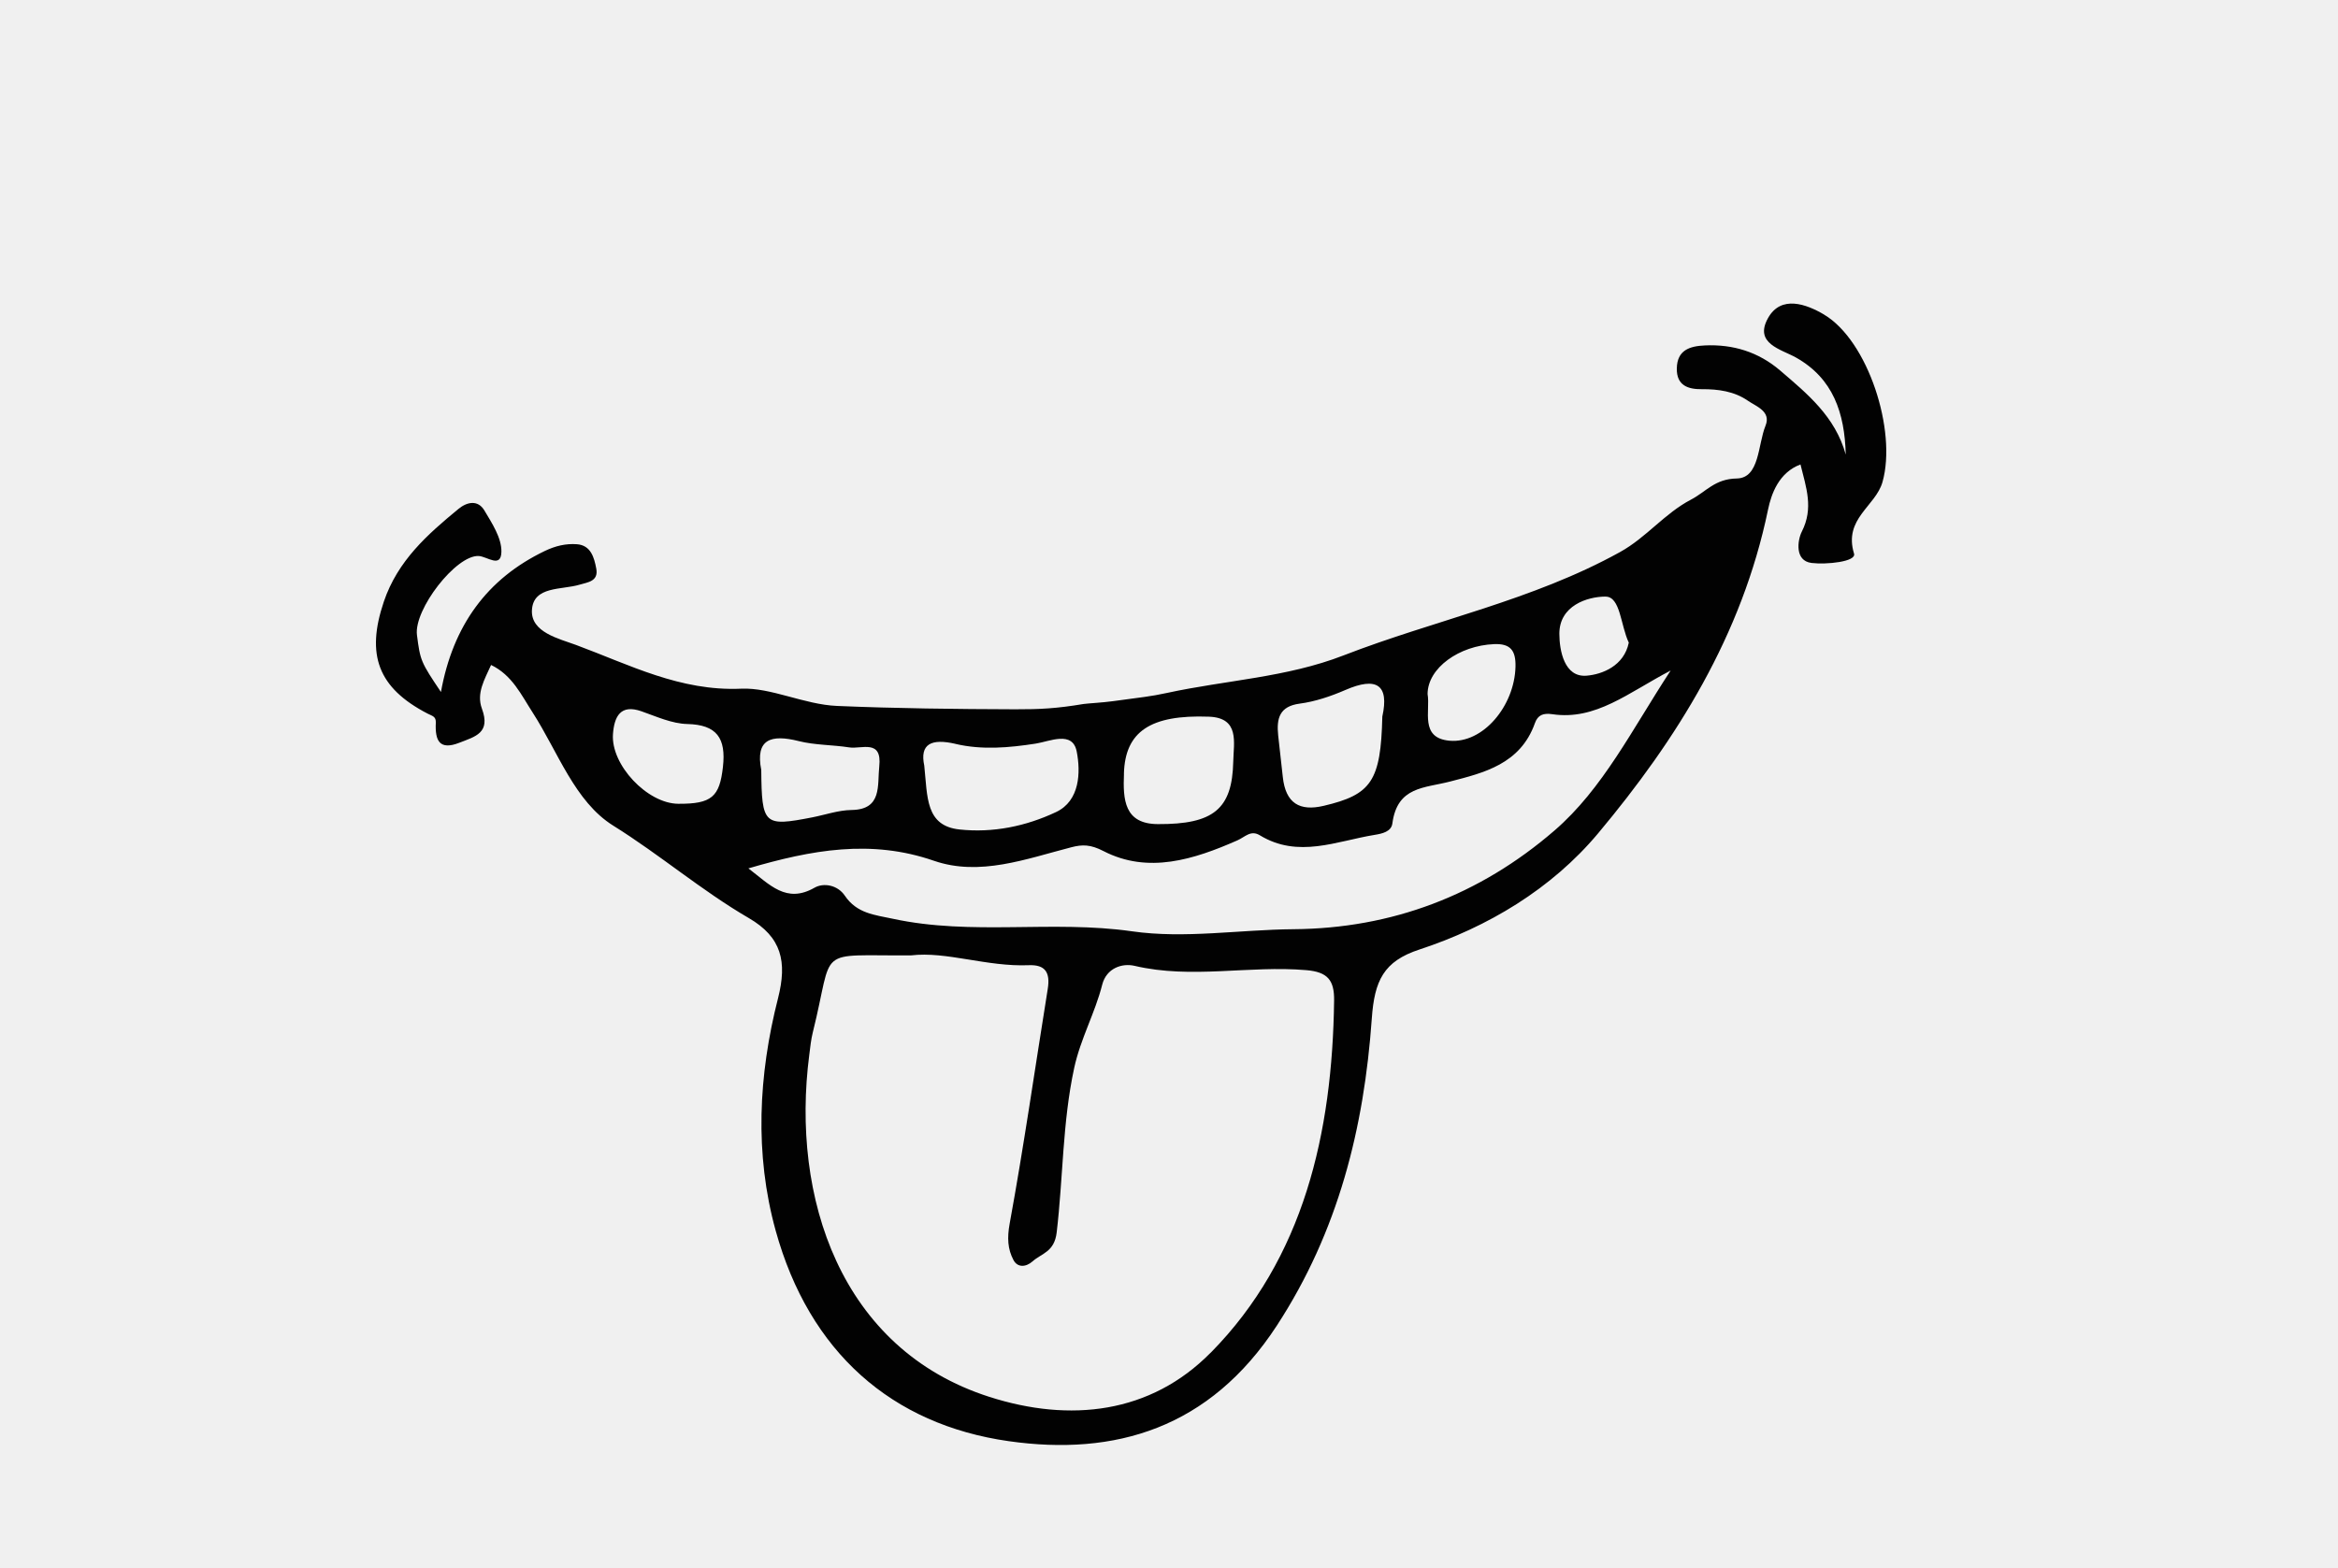
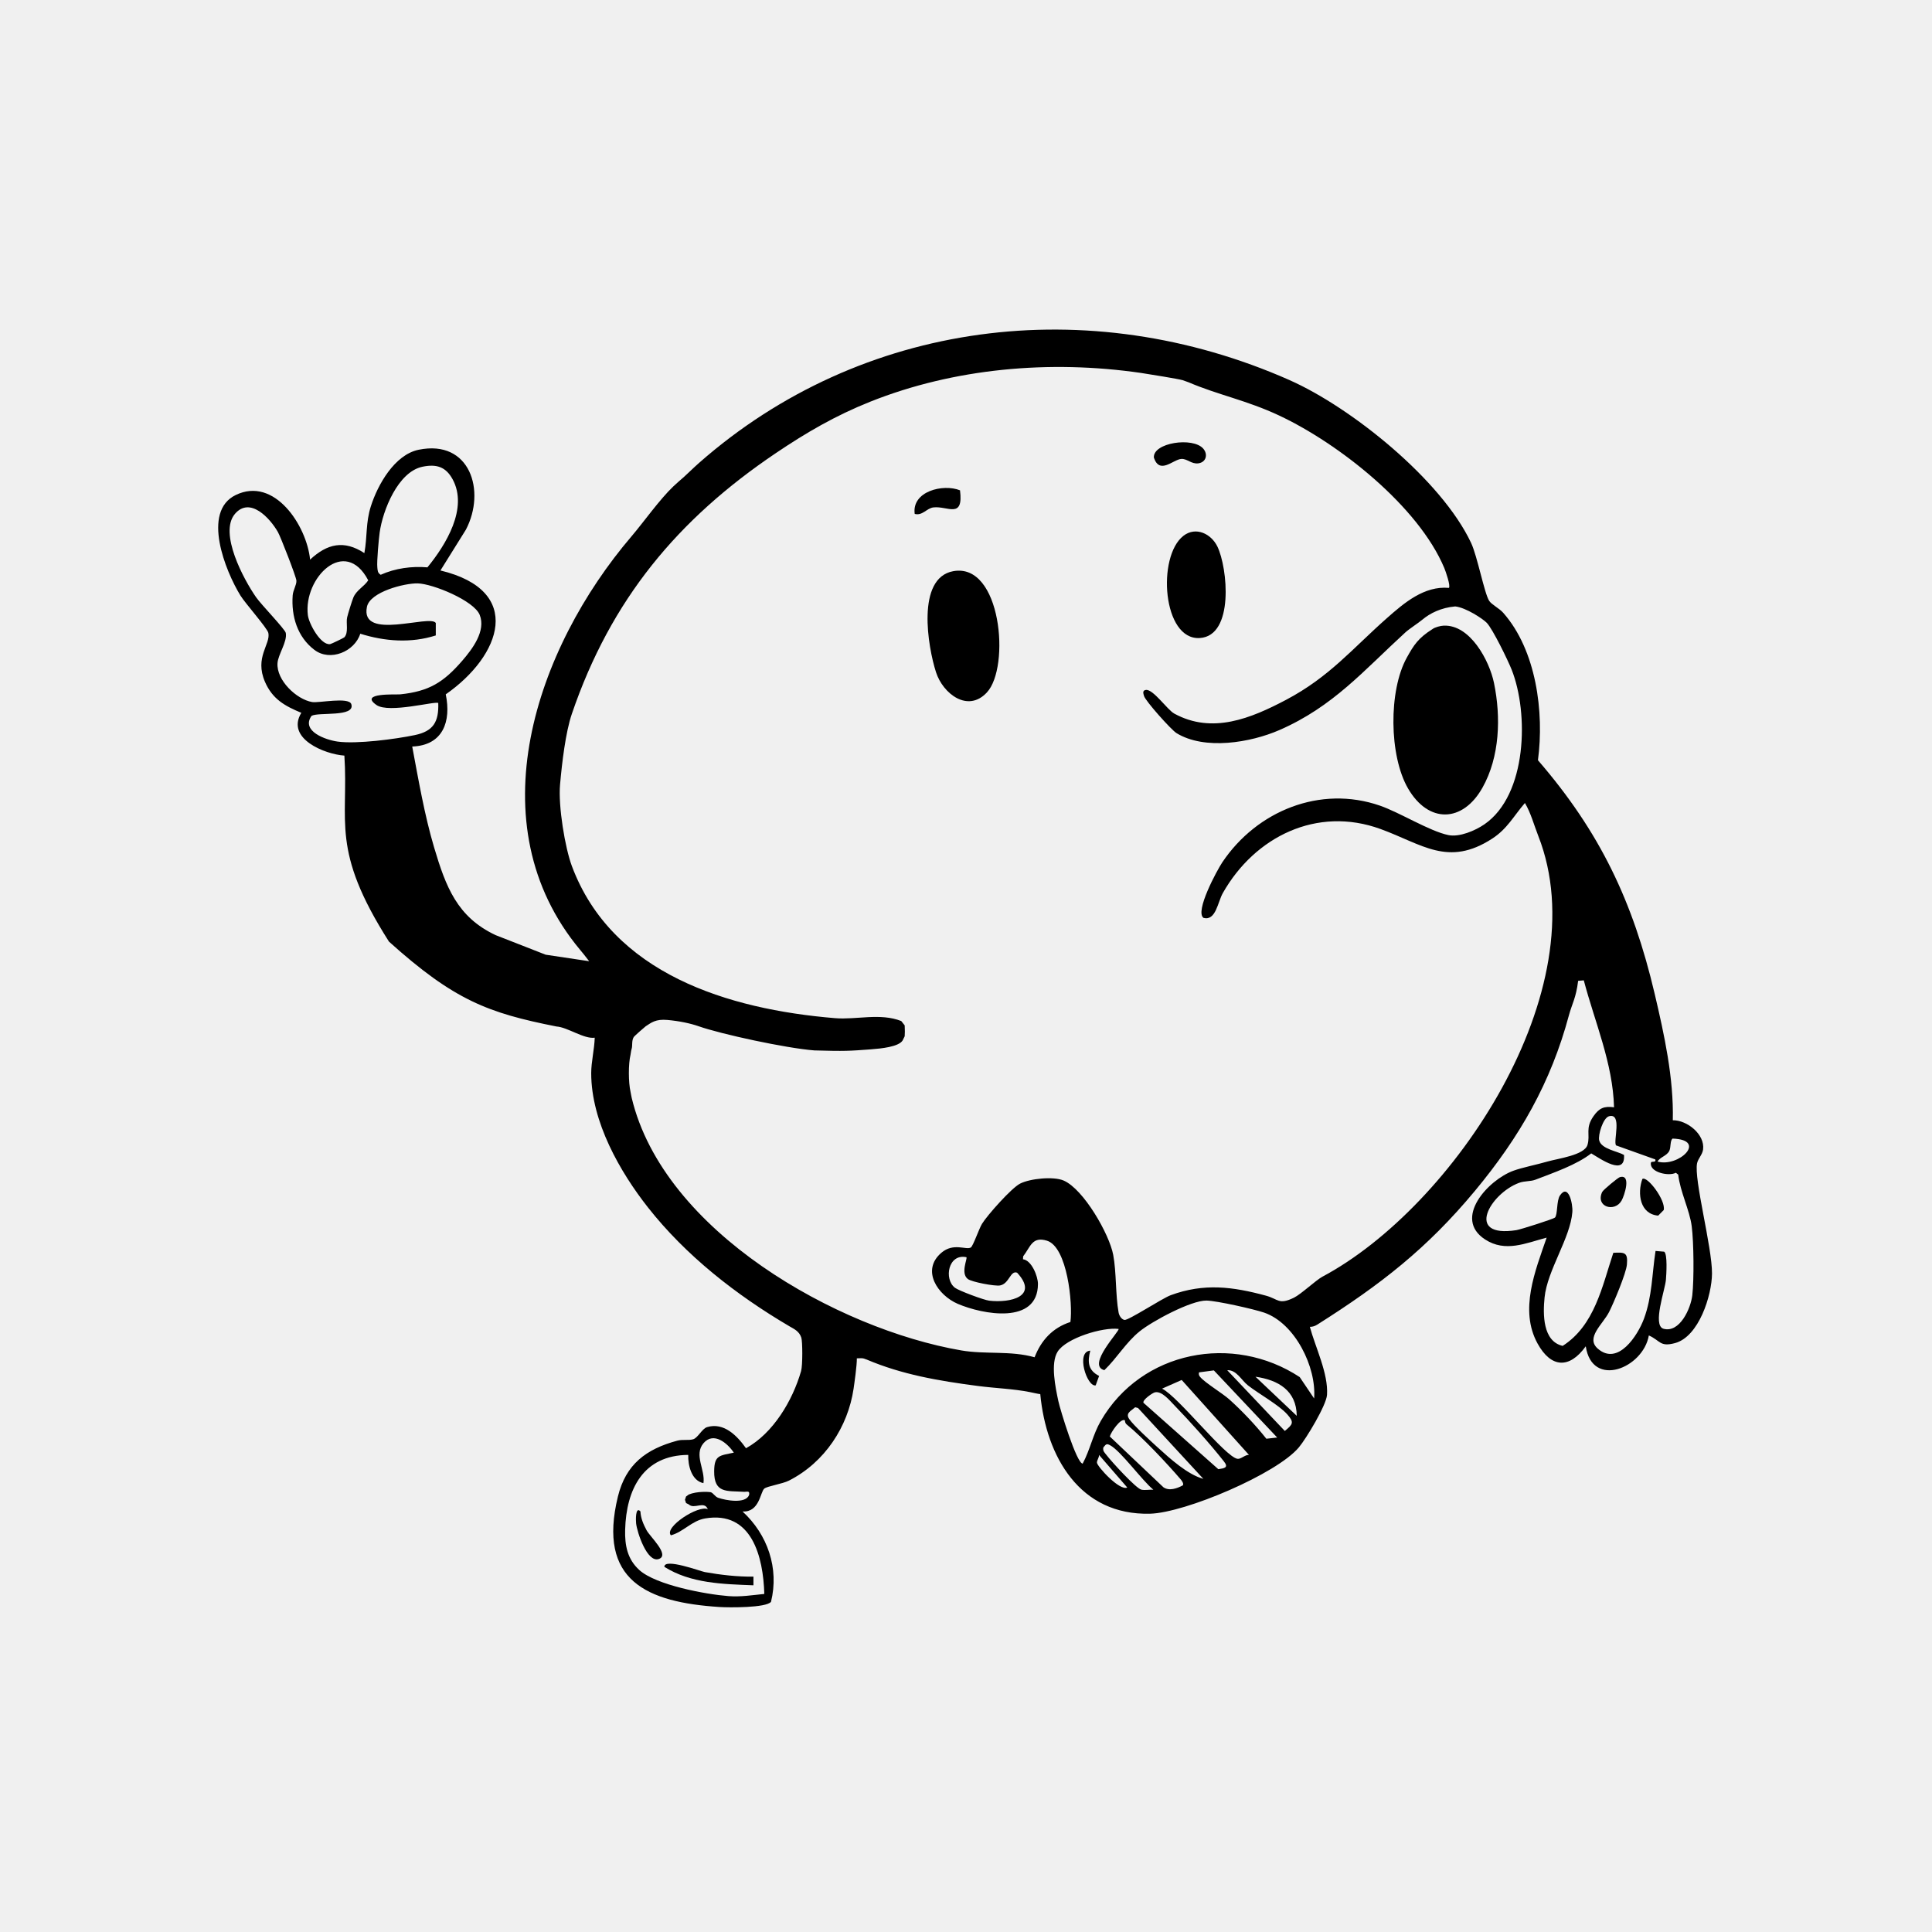
- <svg xmlns="http://www.w3.org/2000/svg" id="Vrstva_1" data-name="Vrstva 1" viewBox="0 0 500 335.39">
+ <svg xmlns="http://www.w3.org/2000/svg" width="650" height="650" viewBox="0 0 650 650" fill="none">
+   <g clip-path="url(#clip0_579_2868)">
+     <path d="M433.841 127.881C454.554 137.041 484.921 161.384 494.931 182.648C497.046 187.142 499.382 199.61 501.019 202.147C501.84 203.411 504.398 204.64 505.756 206.183C516.866 218.78 519.574 239.601 517.424 255.77C538.28 279.885 549.384 303.256 556.7 334.366C559.93 348.106 563.138 362.76 562.795 376.893C567.611 376.843 573.641 381.652 572.984 386.725C572.755 388.489 571.305 389.776 570.969 391.34C569.818 396.699 576.042 419.556 575.985 428.48C575.935 435.818 571.562 449.73 563.524 451.873C558.408 453.238 558.651 451.044 554.735 449.294C552.82 460.347 535.629 467.228 533.514 452.945C528.027 460.59 521.832 460.283 517.288 452.002C511.086 440.713 516.538 427.501 520.353 416.391C513.28 418.249 506.463 421.435 499.64 416.998C488.715 409.903 500.74 396.928 509.178 393.877C512.272 392.755 517.045 391.833 520.696 390.769C524.04 389.79 533.093 388.668 534.1 385.167C535.108 381.666 533.221 379.637 536.129 375.507C538.023 372.806 539.673 372.077 543.024 372.535C542.639 357.737 536.573 343.947 532.85 329.829L530.949 329.986C530.221 335.845 528.934 337.56 527.834 341.625C521.761 364.246 511.3 382.502 496.203 400.679C480.155 419.992 464.615 432.11 443.208 445.636C442.415 446.136 441.629 446.414 440.686 446.4C442.515 453.231 446.938 462.105 446.459 469.286C446.223 472.808 439.486 483.969 436.999 486.941C429.518 495.908 398.673 508.962 386.941 509.269C363.305 509.891 351.973 490.085 349.987 469.036C348.965 468.921 348.3 468.714 346.471 468.35C340.984 467.249 334.875 467.064 328.98 466.292C315.612 464.549 303.415 462.426 291.633 457.425C290.061 456.76 289.74 456.996 288.275 456.996C288.339 459.197 287.403 465.692 287.174 467.249C285.281 479.96 277.557 491.978 265.411 498.145C263.246 499.245 258.08 500.009 257.13 500.831C255.779 501.989 255.515 508.855 249.82 508.519C258.266 516.293 262.181 527.646 259.395 538.921C257.751 540.965 245.226 540.865 242.146 540.665C217.582 539.086 200.991 531.769 207.886 503.503C210.537 492.643 217.367 487.527 227.835 484.705C229.7 484.197 231.615 484.69 233.208 484.226C234.801 483.762 236.187 480.653 237.895 480.139C243.583 478.431 248.02 483.083 250.985 487.241C260.13 482.211 266.654 471.229 269.512 461.298C270.069 459.354 270.012 451.323 269.598 450.044C268.883 447.843 267.104 447.1 265.646 446.243C247.584 435.632 230.729 422.4 217.975 406.195C208.7 394.398 198.905 377.479 198.905 361.052C198.905 357.23 199.983 352.971 200.091 349.12C196.489 349.642 190.931 345.591 187.237 345.355C164.222 340.796 152.833 336.566 130.869 316.803C111.099 285.786 117.329 276.541 115.865 254.213C109.327 253.777 96.094 248.511 101.375 239.815C95.809 237.515 91.664 235.2 89.149 229.398C85.57 221.145 91.079 216.765 90.285 212.95C89.957 211.356 82.504 202.982 80.897 200.367C75.852 192.172 67.771 172.166 79.289 166.55C92.35 160.184 103.204 176.889 104.325 188.278C110.077 182.919 115.722 181.597 122.588 186.084C123.61 180.49 123.003 175.888 124.767 170.344C127.075 163.07 132.77 152.974 140.837 151.317C158.149 147.758 163.565 165.178 156.749 178.196L148.182 191.929C176.455 198.731 168.66 220.581 149.968 233.606C151.861 242.738 149.039 250.776 138.686 251.162C140.772 262.265 142.823 274.247 146.045 285.086C149.989 298.355 153.812 308.529 166.737 314.61L183.578 321.197L198.219 323.391C196.711 321.426 196.039 320.604 195.203 319.604C159.843 277.27 180.292 218.116 212.494 180.411C216.51 175.703 221.947 167.993 226.584 163.599C227.42 162.806 229.357 161.091 230.057 160.505C230.614 160.041 233.422 157.29 235.18 155.747C289.761 107.718 366.17 97.965 433.841 127.874V127.881ZM397.716 127.874C397.022 127.574 385.969 125.78 383.94 125.48C353.045 120.979 320.878 123.944 292.819 135.133C280.951 139.87 271.162 145.608 261.002 152.46C228.063 174.674 205.528 201.675 192.395 240.165C190.266 246.403 189.073 256.67 188.423 263.958C187.773 271.246 190.109 285.258 192.403 291.388C205.957 327.649 245.019 339.574 280.908 342.547C288.125 343.147 296.092 340.718 303.222 343.518L304.373 344.983L304.43 347.07L304.373 348.642L303.644 350.106C302.236 352.193 296.542 352.771 293.026 353.036C285.803 353.579 284.302 353.7 273.992 353.4C264.475 352.671 242.539 347.913 235.044 345.269C232.329 344.312 228.599 343.518 224.577 343.154C220.547 342.79 219.125 344.069 217.253 345.269C216.939 345.476 213.402 348.591 213.223 348.884C212.416 350.228 212.887 351.792 212.487 352.964C212.28 353.586 212.259 354.322 212.13 354.865C211.373 358.009 211.415 364.168 212.13 367.312C212.251 367.855 212.387 368.791 212.53 369.362C223.283 414.362 281.737 447.15 323.386 454.331C331.545 455.739 340.026 454.353 348.079 456.639C350.28 450.923 354.152 446.707 360.125 444.771C360.976 438.633 359.097 419.535 352.237 417.42C347.25 415.876 346.7 419.492 344.235 422.679L344.171 423.665C347.071 423.993 349.222 429.416 349.208 432.003C349.151 445.75 330.631 442.263 322.228 438.662C315.519 435.775 309.781 427.387 316.726 421.471C320.828 417.97 325.072 420.664 326.622 419.699C327.408 419.206 329.373 413.39 330.388 411.739C332.145 408.867 340.276 399.707 343.185 398.221C346.543 396.499 354.445 395.706 357.86 397.185C364.562 400.086 373.222 415.198 374.53 422.186C375.637 428.08 375.273 435.761 376.338 441.577C376.53 442.62 377.252 443.835 378.295 444.078C379.524 444.371 390.942 436.833 393.879 435.754C405.096 431.624 414.721 432.889 425.888 435.904C430.104 437.04 430.168 439.112 435.327 436.597C437.706 435.432 442.737 430.695 444.894 429.538C488.958 406.073 537.837 332.93 517.538 281.242C516.066 277.484 515.052 273.547 513.044 270.16C509.221 274.583 507.121 278.849 502.026 282.15C487.193 291.774 478.483 284.015 464.45 278.906C443.051 271.118 422.144 281.499 411.405 300.462C409.684 303.499 409.055 309.908 404.918 308.815C401.903 306.721 409.455 292.76 411.255 290.081C422.859 272.811 444.18 264.094 464.257 271.046C470.967 273.368 480.927 279.627 487.264 280.949C491.008 281.735 496.324 279.456 499.411 277.334C513.823 267.424 514.38 239.908 508.571 225.282C507.335 222.167 502.212 211.621 500.197 209.535C498.954 208.241 493.252 204.426 489.594 204.026C484.835 204.426 481.041 206.376 478.612 208.42C477.254 209.563 474.096 211.599 472.839 212.75C458.834 225.547 448.538 237.743 430.418 245.631C420.737 249.847 405.318 252.476 395.815 246.646C394.043 245.553 385.369 235.843 384.89 234.149C384.662 233.335 384.276 232.313 385.483 232.127C387.963 231.756 392.678 238.765 395.072 240.08C407.847 247.075 420.858 241.687 432.662 235.464C447.295 227.733 454.897 218.309 466.587 207.984C472.381 202.861 479.148 197.052 487.472 197.788C488.1 197.145 486.379 192.215 485.914 191.1C477.204 170.358 450.56 149.28 430.333 139.785C419.429 134.669 409.855 132.882 399.916 128.631L397.723 127.845L397.716 127.874ZM142.144 157.026C133.899 158.733 128.769 171.694 127.733 179.161C127.425 181.383 126.739 188.914 126.947 190.879C127.061 191.972 127.018 192.722 128.083 193.38C132.934 191.179 138.579 190.429 143.802 190.879C150.004 183.319 157.606 170.966 152.254 161.205C149.968 157.04 146.839 156.054 142.144 157.026ZM121.209 213.2C119.351 219.187 111.106 222.696 105.776 218.644C100.024 214.272 97.974 207.32 98.466 200.353C98.595 198.517 99.796 196.823 99.724 195.359C99.667 194.087 94.415 180.611 93.501 179.004C90.85 174.338 84.098 166.964 79.039 172.895C73.566 179.332 81.997 194.98 86.163 200.946C87.935 203.483 95.937 211.721 96.151 212.95C96.687 215.951 93.579 220.131 93.365 223.096C92.958 228.819 99.71 235.307 105.033 236.2C107.241 236.571 117.387 234.392 118.194 236.907C119.623 241.394 106.991 239.479 104.797 240.858C101.225 245.989 109.548 248.947 113.635 249.504C120.03 250.376 133.013 248.682 139.579 247.31C145.781 246.01 147.66 242.88 147.446 236.536C146.66 235.75 130.876 240.108 126.675 237.2C120.588 232.992 133.234 233.749 134.642 233.606C144.345 232.599 149.211 229.576 155.513 222.303C158.928 218.359 163.544 212.264 161.393 206.877C159.471 202.061 145.545 196.373 140.501 196.273C136.099 196.188 124.482 199.11 123.446 204.183C121.081 215.772 144.766 206.569 146.617 209.599V213.786C138.243 216.458 129.469 215.794 121.195 213.2L121.209 213.186V213.2ZM115.836 214.429C117.351 212.864 116.351 209.556 116.794 207.698C117.129 206.298 118.373 202.282 118.887 201.025C119.887 198.574 122.488 197.366 123.889 195.244C116.05 180.304 102.032 194.48 103.575 206.955C103.94 209.906 107.934 217.165 111.085 216.708C111.428 216.658 115.622 214.643 115.829 214.429H115.836ZM556.929 390.083L543.696 385.353C542.689 383.981 545.883 374.328 541.331 375.55C539.338 376.086 537.566 381.895 538.037 383.695C538.802 386.596 544.161 387.303 546.383 388.568C546.897 395.913 538.352 389.804 535.358 388.046C530.313 391.948 522.761 394.513 516.588 396.892C514.887 397.542 512.965 397.256 511.065 397.957C501.369 401.536 492.595 416.612 510.172 413.869C511.593 413.647 522.64 410.118 523.133 409.653C524.097 408.717 523.633 403.951 524.826 402.208C527.684 398.028 529.213 405.03 528.999 407.788C528.32 416.555 520.582 427.33 519.653 436.518C519.081 442.17 519.017 451.259 525.741 452.809C536.501 445.907 539.016 432.853 542.782 421.492C546.69 421.285 547.704 421.364 547.354 425.451C547.097 428.43 542.882 438.412 541.353 441.42C539.266 445.521 533.386 450.051 537.53 453.709C544.318 459.711 551.005 449.308 553.099 443.656C555.871 436.154 555.793 428.623 556.986 420.871L559.894 421.114C561.066 421.935 560.63 428.738 560.48 430.574C560.194 433.996 555.921 445.75 559.58 447.022C565.103 448.637 568.854 440.191 569.354 435.783C569.968 430.352 569.854 418.02 569.161 412.575C568.468 407.131 565.26 400.943 564.617 395.184L563.817 394.563C561.43 395.856 554.864 394.391 555.435 391.19C555.557 390.49 557.25 391.333 556.914 390.104L556.929 390.09V390.083ZM557.665 390.797C564.753 392.827 574.606 383.459 562.723 383.066C561.852 383.709 562.188 385.917 561.652 387.125C560.866 388.89 558.401 389.311 557.665 390.797ZM325.136 422.971C318.999 421.678 317.505 430.359 321.271 433.246C322.55 434.225 330.988 437.383 332.817 437.597C339.962 438.426 349.579 436.161 342.199 428.187C339.898 427.309 339.583 431.91 336.44 432.474C334.675 432.789 326.987 431.324 325.643 430.331C323.057 428.416 325.572 423.386 325.136 422.971ZM442.122 470.486C442.958 459.969 435.706 445.193 425.303 441.613C421.823 440.42 409.319 437.619 405.897 437.562C400.688 437.49 387.598 444.528 383.39 447.943C378.76 451.702 375.809 456.882 371.55 460.976C365.384 459.39 376.988 447.586 376.316 447.1C370.979 446.45 358.689 450.187 355.824 454.753C353.345 458.69 355.117 466.878 356.067 471.372C356.653 474.151 362.198 492.371 364.255 492.414C366.756 487.756 367.671 482.676 370.35 478.053C384.047 454.424 414.857 448.551 437.271 463.305L442.122 470.5H442.115L442.122 470.486ZM408.39 461.055L403.382 461.719C403.289 462.384 403.296 462.648 403.725 463.191C405.289 465.163 411.255 468.714 413.62 470.843C417.957 474.752 422.423 479.46 426.053 484.047L429.697 483.64L408.39 461.055ZM433.098 475.866C430.268 472.665 423.488 468.943 419.844 466.085C417.622 464.334 416.007 460.826 412.884 460.99L432.262 481.432C434.927 479.21 435.52 478.61 433.098 475.859V475.866ZM436.277 476.338C436.185 467.85 430.068 464.27 422.387 463.184L436.277 476.338ZM420.201 489.485L397.566 464.277L390.971 467.192C396.422 469.893 412.177 490.128 416.314 490.799C417.486 490.992 418.872 489.399 420.201 489.478V489.485ZM388.57 468.428C387.791 468.593 384.29 470.979 384.712 471.958L409.891 494.293C411.991 493.972 413.428 493.772 411.784 491.693C407.018 485.648 400.359 478.217 394.979 472.672C393.479 471.129 390.885 467.928 388.577 468.428H388.57ZM404.839 497.53L382.897 473.73L381.911 473.466C380.467 474.73 378.553 475.445 379.932 477.452C381.425 479.617 387.219 484.898 389.47 486.948C393.671 490.764 399.509 496.073 404.832 497.537H404.839V497.53ZM378.467 477.853C377.023 476.988 373.68 481.982 373.387 483.297L391.421 500.374C393.343 501.717 395.986 500.781 397.923 499.745C398.394 499.252 397.616 498.166 397.273 497.766C392.671 492.4 384.461 483.633 379.06 479.239C378.617 478.889 378.488 478.389 378.467 477.845H378.474L378.467 477.853ZM246.905 488.756C244.754 485.512 240.096 481.597 236.716 485.519C233.337 489.442 237.345 494.522 236.666 498.988C232.629 498.166 231.436 492.95 231.55 489.485C216.424 489.585 210.687 501.003 210.322 514.678C210.179 519.93 211.087 524.596 215.109 528.232C220.74 533.312 237.481 536.399 245.097 536.992C249.22 537.314 253.1 536.664 257.144 536.263C256.787 523.795 252.971 508.176 237.216 510.863C232.743 511.627 229.893 515.428 225.713 516.536C223.298 513.849 234.994 506.226 238.138 507.762C236.952 504.768 233.572 507.933 231.722 506.133L230.814 505.683L230.45 504.582L230.814 503.482L231.722 502.817C234.473 501.653 238.552 501.903 239.088 502.031C239.931 502.239 240.567 503.553 241.618 503.911C244.183 504.797 250.828 506.026 252.021 502.989C252.328 501.338 251.306 501.974 250.213 501.896C244.633 501.531 240.196 502.553 240.274 494.958C240.324 489.492 242.139 489.749 246.905 488.727V488.749V488.756ZM388.027 501.188C384.304 498.173 377.023 488.056 373.415 486.198C372.129 485.534 372.015 486.084 371.215 486.963C370.929 488.213 371.658 488.72 372.279 489.542C373.815 491.585 382.232 500.831 384.026 501.188C385.269 501.438 386.741 501.117 388.034 501.195L388.027 501.188ZM379.253 500.452L369.757 489.492C369.821 490.385 369.021 491.271 369.057 492.086C369.114 493.357 376.709 501.724 379.253 500.452Z" fill="black" />
+     <path d="M485.747 210.491C494.614 210.127 501.08 222.238 502.638 229.783C505.01 241.258 504.602 254.619 498.758 265.008C492.12 276.826 480.595 277.119 473.722 265.273C467.312 254.233 467.148 232.355 473.293 221.273C475.686 216.958 477.144 214.686 481.938 211.649C482.81 210.999 484.653 210.534 485.747 210.484H485.754L485.747 210.491Z" fill="black" />
+     <path d="M332.042 232.949C325.59 239.915 317.23 233.335 314.922 226.197C312.179 217.723 308.163 194.458 320.71 192.165C336.901 189.214 339.944 224.432 332.042 232.942V232.949Z" fill="black" />
+     <path d="M398.148 180.268C402.342 177.032 407.493 179.597 409.573 183.869C413.045 191.029 415.281 213.914 403.664 214.657C391.11 215.465 389.195 187.199 398.155 180.268H398.148Z" fill="black" />
+     <path d="M404.833 150.952C406.469 152.86 405.805 155.51 403.19 155.882C400.846 156.211 399.424 154.282 397.445 154.403C394.666 154.582 390.193 159.769 388.214 153.996C387.771 148.944 401.368 146.894 404.84 150.959L404.833 150.952Z" fill="black" />
+     <path d="M322.986 164.971C324.222 174.802 318.749 170.122 314.019 170.715C311.754 171.001 310.368 173.588 307.745 172.902C306.688 165.278 317.313 162.677 322.986 164.964V164.971Z" fill="black" />
+     <path d="M552.549 396.656C554.192 395.491 560.515 403.887 559.737 407.109L557.879 408.981C551.741 408.474 550.791 401.543 552.556 396.656H552.549Z" fill="black" />
+     <path d="M544.993 396.035C548.937 394.949 546.487 402.308 545.565 403.923C543.257 407.981 536.712 406.081 539.027 401.043C539.356 400.322 544.343 396.206 544.993 396.027V396.035Z" fill="black" />
+     <path d="M366.815 454.409C365.822 458.196 366.065 461.061 369.78 462.912L368.63 466.098C365.701 466.692 361.849 454.766 366.808 454.409H366.815Z" fill="black" />
+     <path d="M253.489 530.44V533.355C243.272 532.955 232.426 532.755 223.516 527.146C223.444 524.066 235.72 528.653 237.106 528.903C242.372 529.854 248.159 530.511 253.489 530.44Z" fill="black" />
+     <path d="M215.464 508.497C215.571 510.798 216.478 512.856 217.536 514.842C218.679 517 225.538 523.237 221.608 524.524C217.722 525.788 214.356 515.614 214.013 512.527C213.913 511.648 213.727 506.632 215.471 508.497H215.464Z" fill="black" />
+   </g>
  <defs>
-     <style>
-       .cls-1 {
-         fill: #020202;
-       }
-     </style>
+     <clipPath id="clip0_579_2868">
+       <rect width="502.59" height="429.875" fill="white" transform="translate(73.4062 110.883)" />
+     </clipPath>
  </defs>
-   <path class="cls-1" d="M390.1,67.29c-3.75-2.22-9.21-4.26-12,.76-3.04,5.45,2.81,6.65,5.97,8.42,7.98,4.48,10.43,11.88,10.66,20.77-2.26-8.16-8.24-13.02-14.02-17.98-4.66-3.99-10.1-5.65-16.13-5.37-3.21,.15-5.92,.98-5.98,4.93-.06,3.64,2.39,4.46,5.36,4.43,3.46-.03,6.94,.45,9.83,2.46,1.75,1.22,5.03,2.26,3.78,5.35-1.66,4.09-1.25,11.2-6.15,11.29-4.69,.08-6.54,2.82-9.77,4.51-5.7,2.98-9.54,8.1-15.2,11.23-18.78,10.39-39.52,14.5-59.14,22.11-12.15,4.72-25.17,5.29-37.74,8.02-3.63,.79-5.16,.88-11.52,1.76-2.22,.31-5.52,.48-6.35,.61-5.69,.95-9.29,1.15-14.6,1.13-12.71-.04-25.43-.18-38.13-.72-6.97-.3-14.12-3.97-20.43-3.69-13.09,.59-23.94-5.13-35.37-9.36-3.62-1.34-9.68-2.69-9.41-7.45,.29-5.19,6.36-4.28,10.21-5.44,1.69-.51,4.05-.69,3.55-3.41-.44-2.38-1.16-5.03-4.16-5.24-2.36-.17-4.59,.36-6.84,1.44-12.38,5.94-19.66,15.98-22.22,30.17-4.3-6.4-4.43-6.71-5.13-12.19-.69-5.45,8.35-17.13,13.19-16.9,1.82,.09,4.8,2.7,4.87-.91,.06-2.94-2.01-6.1-3.64-8.83-1.37-2.31-3.69-1.85-5.52-.35-6.63,5.46-13.02,11.08-15.99,19.87-3.84,11.37-1.25,18.44,9.38,23.94,1.01,.52,1.81,.59,1.74,1.96-.18,3.81,.77,5.94,5.05,4.26,3.36-1.32,6.74-2.07,4.81-7.29-1.22-3.31,.57-6.24,1.96-9.34,4.52,2.18,6.43,6.36,8.92,10.22,5.39,8.37,8.98,19.02,17.21,24.15,9.96,6.21,18.92,13.91,28.99,19.77,7.04,4.09,8.23,9.34,6.25,17.14-4.19,16.42-5.05,33.25-.52,49.67,7.2,26.08,24.87,41.53,49.85,45.08,22.7,3.23,42.97-2.68,57.35-24.73,13.12-20.13,18.64-42.22,20.3-65.68,.57-8.08,2.52-12.24,10.17-14.75,14.65-4.81,28.27-12.96,38.23-24.86,16.8-20.08,30.77-42.32,36.34-69.25,.69-3.35,2.32-7.94,6.94-9.65,1.2,4.92,2.85,9.31,.28,14.37-.9,1.77-1.59,6.26,2.1,6.7,3.11,.38,9.6-.25,9.07-1.99-2.28-7.53,4.61-10.09,6.09-15.34,3.1-10.98-3.1-30.22-12.49-35.79Zm-235.5,96.81c-.72,6.32-2.37,7.88-9.55,7.83-6.59-.04-14.45-8.31-13.96-14.93,.28-3.73,1.6-6.42,6.07-4.86,3.23,1.13,6.54,2.66,9.85,2.73,6.24,.15,8.31,2.98,7.59,9.22Zm188.78-36.48c3.16,0,3.2,6.17,4.95,9.84-1.01,4.97-5.66,6.79-9.02,7.07-4.79,.41-5.82-5.43-5.83-8.96-.01-6.03,6-7.96,9.9-7.96Zm-23.85,10.16c3.45-.14,4.66,1.31,4.57,4.84-.21,8.39-6.95,16.47-14.12,15.82-6.4-.58-4.05-6.38-4.68-9.99,.03-5.58,6.76-10.36,14.23-10.67Zm-41.59,12.73c3.33-.44,6.66-1.57,9.78-2.92,6.67-2.9,9.41-1.13,7.9,5.69-.32,13.82-2.35,16.7-12.55,19.09-5.1,1.2-8.12-.51-8.73-6.15-.32-2.97-.67-5.93-.99-8.9-.39-3.68,.3-6.24,4.59-6.81Zm-37.58,14.99c.24-9.01,5.65-12.66,18.17-12.2,6.65,.24,5.29,5.56,5.21,9.62-.22,10.17-4.25,13.42-16.12,13.36-7.19-.03-7.48-5.23-7.25-10.78Zm-35.99-6.37c5.64,1.32,11.37,.82,17.12-.07,2.99-.46,7.88-2.83,8.77,1.68,.87,4.41,.71,10.56-4.43,12.97-6.44,3.03-13.45,4.48-20.62,3.72-7.3-.78-6.84-6.91-7.55-13.66-.98-4.61,1.46-5.87,6.71-4.65Zm-33.57-.61c3.51,.88,7.23,.79,10.82,1.35,2.62,.41,7.05-1.84,6.42,4.05-.44,4.06,.67,9.25-5.93,9.34-2.81,.04-5.61,1.03-8.42,1.58-10.32,2.01-10.78,1.62-10.89-10.15-1.29-6.57,2.06-7.67,8.01-6.17Zm88.1,130.83c-12.87,13.06-30.08,14.97-47.33,9.44-31.88-10.21-42.45-42.73-38.5-73.16,.21-1.63,.37-3.29,.77-4.87,4.64-18.58,.18-16.26,20.99-16.4,7.52-.91,16.22,2.47,25.19,2.1,3.49-.14,4.62,1.52,4.05,5.07-2.7,16.75-5.1,33.55-8.15,50.23-.55,3.02-.42,5.41,.81,7.75,.89,1.7,2.7,1.53,4.08,.31,1.98-1.76,4.67-2,5.17-6.19,1.38-11.7,1.23-23.54,3.74-35.17,1.36-6.29,4.44-11.71,5.99-17.81,.9-3.57,4.26-4.68,6.94-4.05,12.22,2.87,24.5-.14,36.74,.92,4.54,.39,5.97,2.14,5.92,6.48-.37,28.38-6.47,55.14-26.39,75.35Zm73.54-111.7c-16.04,13.86-34.8,20.95-55.81,21.11-11.53,.09-23.26,2.07-34.54,.45-17.05-2.44-34.23,.97-51.13-2.68-3.9-.84-7.7-1.11-10.3-4.96-1.52-2.25-4.5-2.81-6.48-1.68-6.05,3.45-9.57-.68-14.13-4.14,13.52-3.96,26.21-6.29,39.68-1.63,9.77,3.38,19.71-.39,29.39-2.89,2.35-.61,4.1-.61,6.85,.81,9.59,4.95,19.38,1.8,28.65-2.28,1.68-.74,2.85-2.28,4.82-1.08,8.2,4.98,16.37,1.23,24.55-.1,1.6-.26,3.55-.68,3.78-2.45,1.06-7.93,6.83-7.52,12.39-8.97,7.13-1.85,14.98-3.7,18.09-12.47,.63-1.78,1.8-2.2,3.73-1.92,9.3,1.37,16.17-4.57,25.3-9.34-8.25,12.6-14.49,25.28-24.84,34.22Z" />
</svg>
